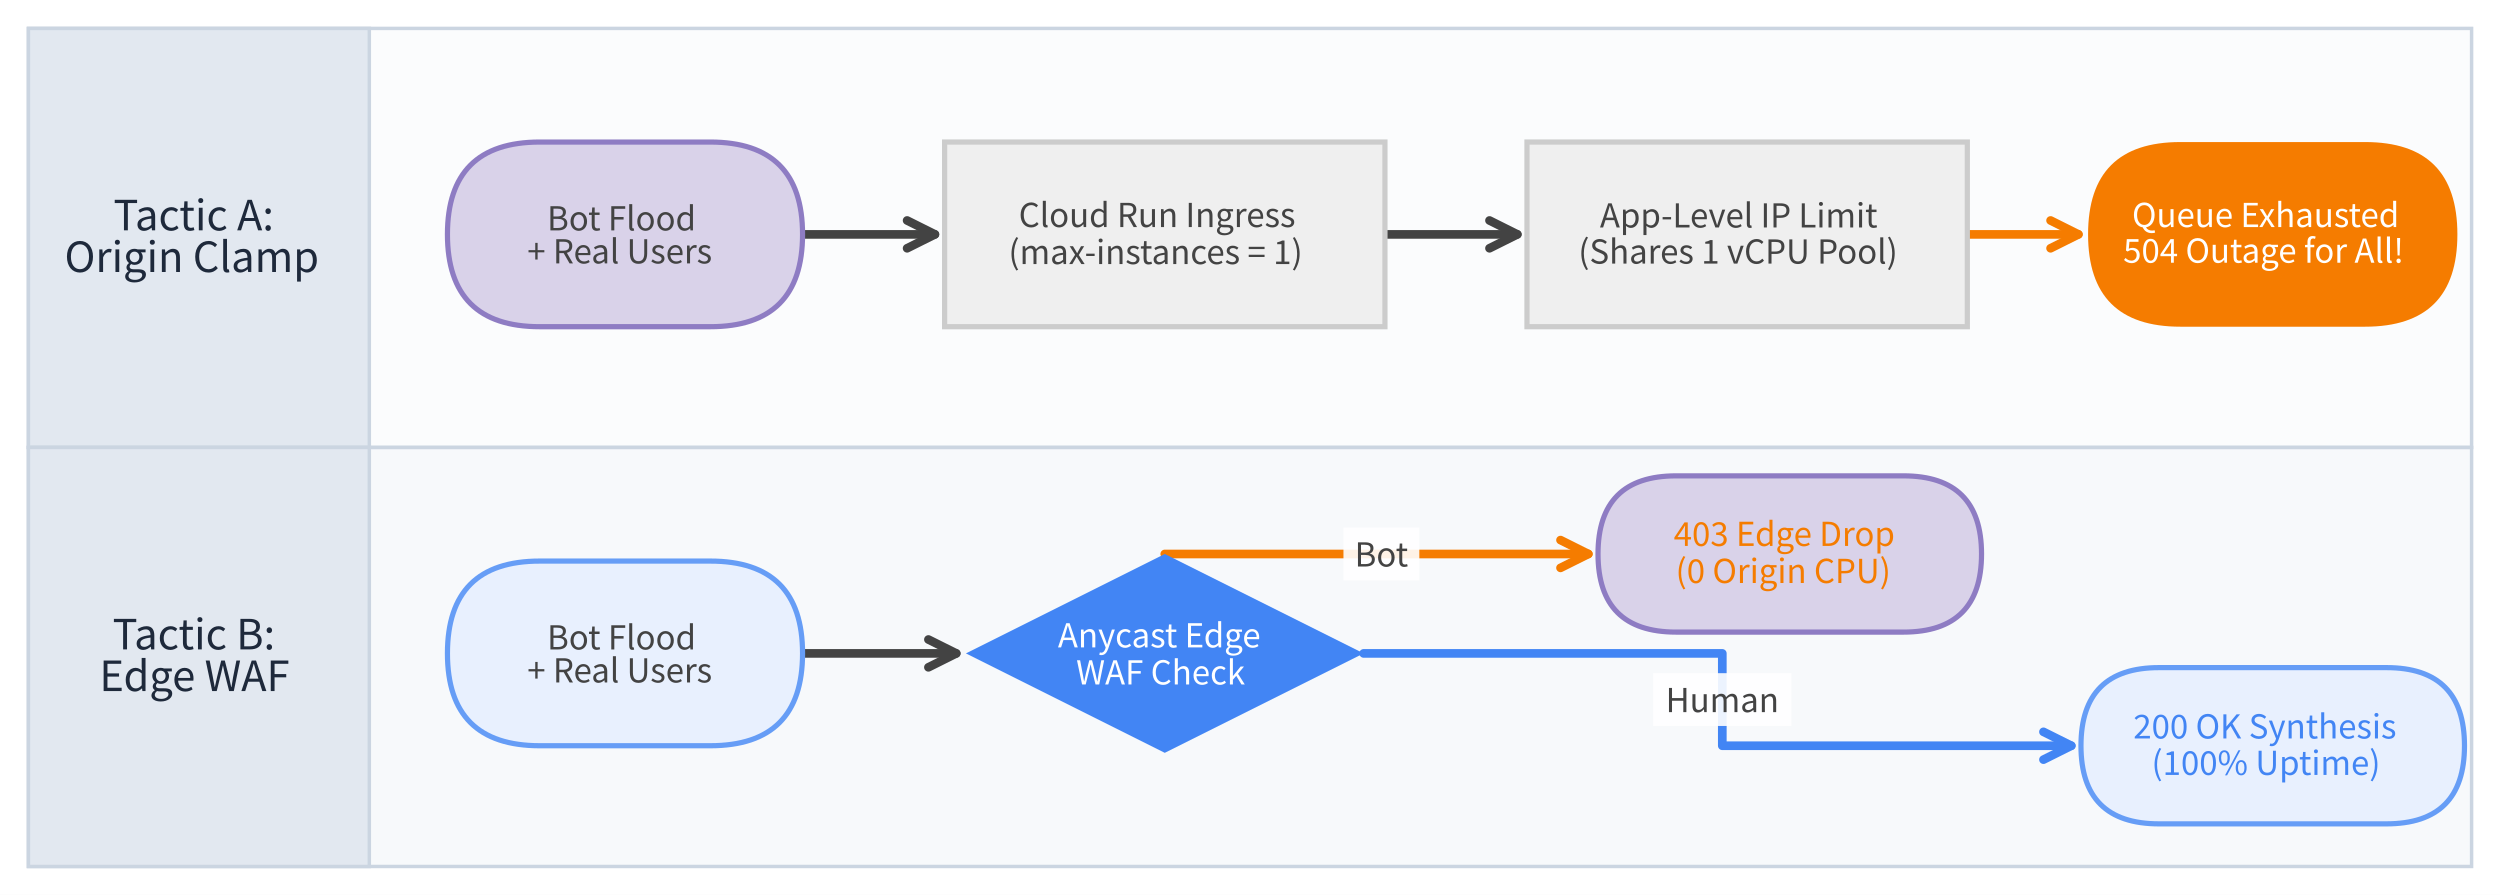
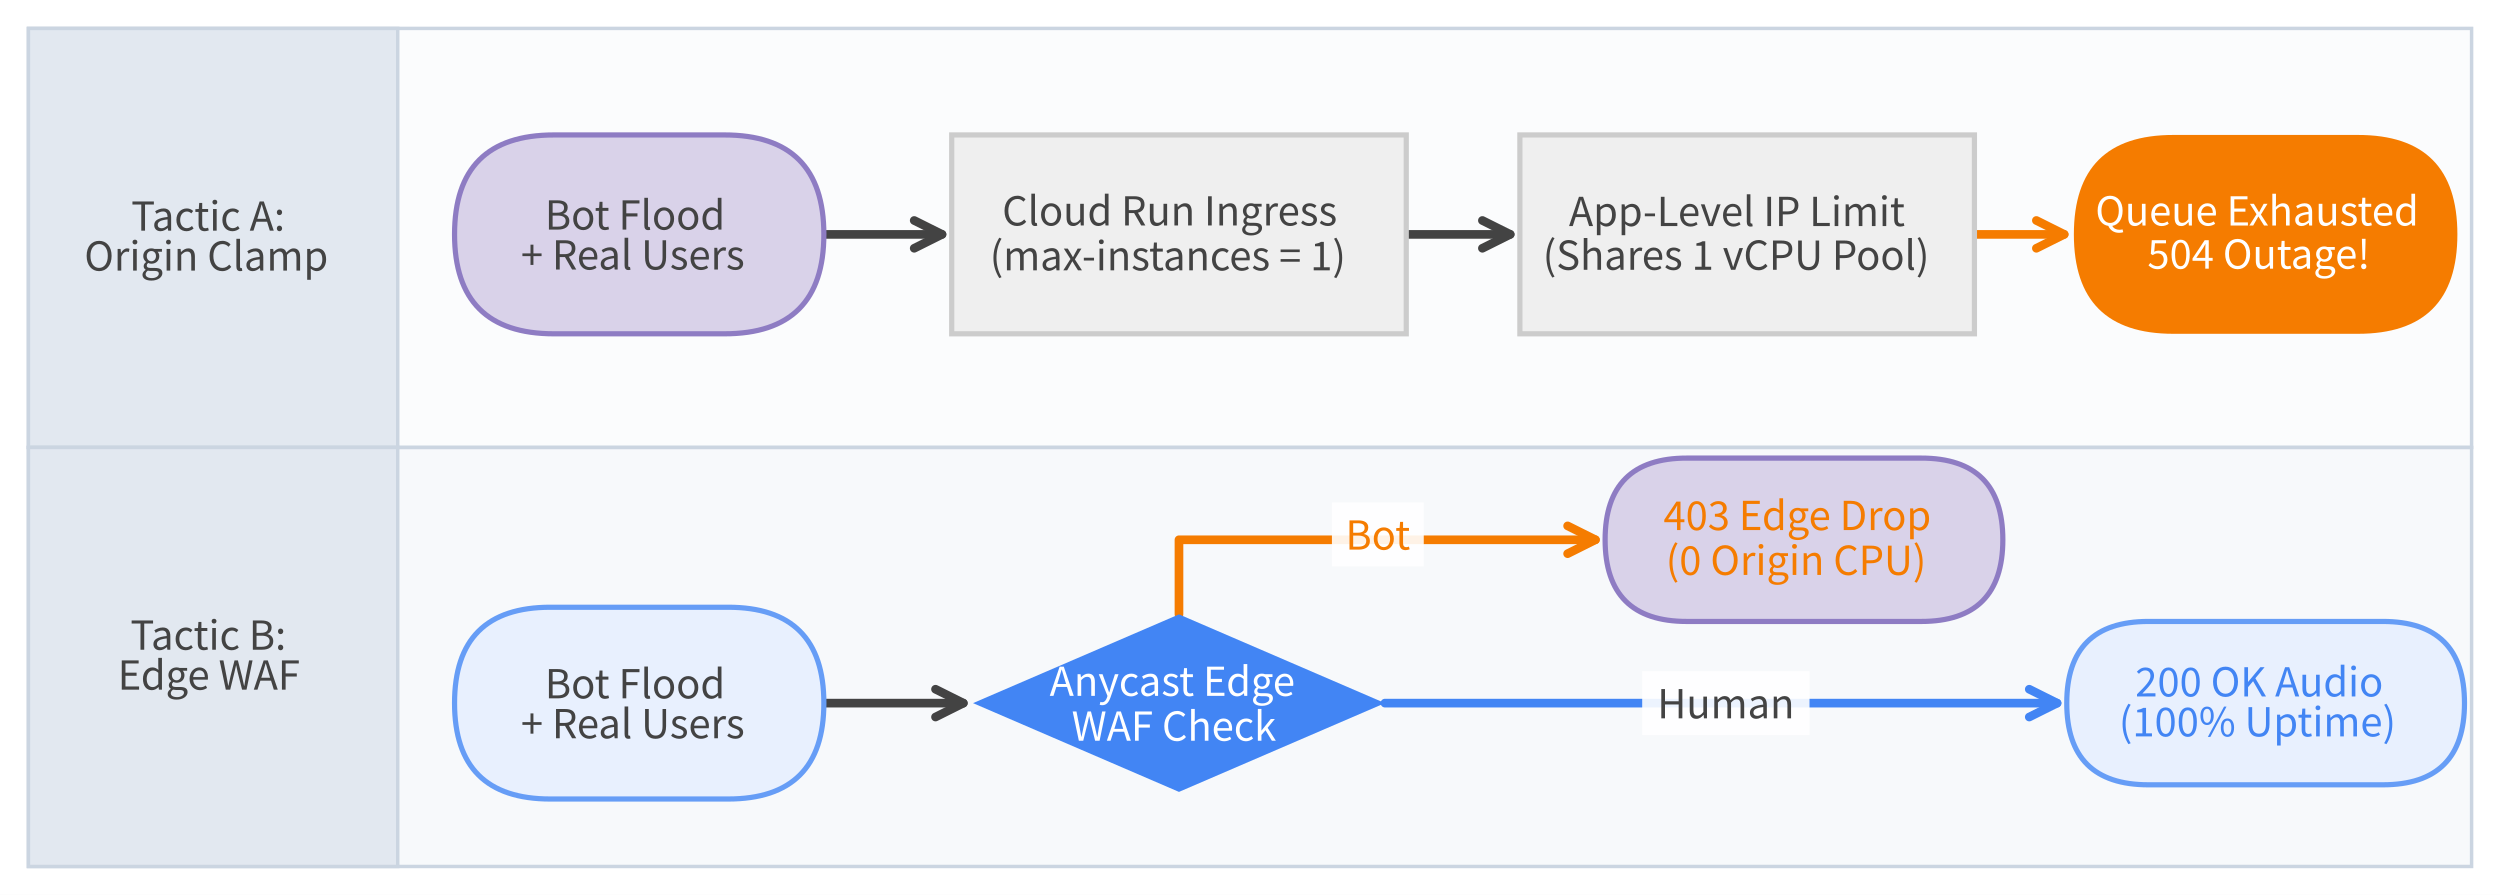
<svg xmlns="http://www.w3.org/2000/svg" width="720pt" height="257.727pt" viewBox="0 0 720 257.727" version="1.1">
  <defs>
    <style type="text/css">*{stroke-linejoin: round; stroke-linecap: butt}</style>
  </defs>
  <g id="figure_1">
    <g id="patch_1">
      <path d="M 0 257.727  L 720 257.727  L 720 0  L 0 0  z " style="fill: #ffffff" />
    </g>
    <g id="axes_1">
      <g id="patch_2">
        <path d="M 8.182 128.864  L 8.182 8.182  L 711.818 8.182  L 711.818 128.864  z " clip-path="url(#p3b2b8627c4)" style="fill: #f8fafc; fill-opacity: 0.5; stroke: #cbd5e1; stroke-linejoin: miter" />
      </g>
      <g id="patch_3">
-         <path d="M 8.182 128.864  L 8.182 8.182  L 106.364 8.182  L 106.364 128.864  z " clip-path="url(#p3b2b8627c4)" style="fill: #e2e8f0; stroke: #cbd5e1; stroke-linejoin: miter" />
+         <path d="M 8.182 128.864  L 8.182 8.182  L 114.545 8.182  L 114.545 128.864  z " clip-path="url(#p3b2b8627c4)" style="fill: #e2e8f0; stroke: #cbd5e1; stroke-linejoin: miter" />
      </g>
      <g id="text_1">
        <g clip-path="url(#p3b2b8627c4)">
-           <text style="font-size: 12px; font-family: 'drawlib-cjk-japanese-noto-sans-bold', 'Noto Sans CJK JP'; fill: #1e293b" transform="translate(32.6671 66.34492)">Tactic A:</text>
+           <text style="font-size: 11.5px; font-family: 'drawlib-cjk-japanese-noto-sans-bold', 'Noto Sans CJK JP'; fill: #434343" transform="translate(37.78325 66.43566)">Tactic A:</text>
        </g>
        <g clip-path="url(#p3b2b8627c4)">
-           <text style="font-size: 12px; font-family: 'drawlib-cjk-japanese-noto-sans-bold', 'Noto Sans CJK JP'; fill: #1e293b" transform="translate(18.57835 78.34492)">Origin Clamp</text>
+           <text style="font-size: 11.5px; font-family: 'drawlib-cjk-japanese-noto-sans-bold', 'Noto Sans CJK JP'; fill: #434343" transform="translate(24.28153 77.93566)">Origin Clamp</text>
        </g>
      </g>
      <g id="patch_4">
        <path d="M 8.182 249.545  L 8.182 128.864  L 711.818 128.864  L 711.818 249.545  z " clip-path="url(#p3b2b8627c4)" style="fill: #f1f5f9; fill-opacity: 0.5; stroke: #cbd5e1; stroke-linejoin: miter" />
      </g>
      <g id="patch_5">
-         <path d="M 8.182 249.545  L 8.182 128.864  L 106.364 128.864  L 106.364 249.545  z " clip-path="url(#p3b2b8627c4)" style="fill: #e2e8f0; stroke: #cbd5e1; stroke-linejoin: miter" />
+         <path d="M 8.182 249.545  L 8.182 128.864  L 114.545 128.864  L 114.545 249.545  z " clip-path="url(#p3b2b8627c4)" style="fill: #e2e8f0; stroke: #cbd5e1; stroke-linejoin: miter" />
      </g>
      <g id="text_2">
        <g clip-path="url(#p3b2b8627c4)">
-           <text style="font-size: 12px; font-family: 'drawlib-cjk-japanese-noto-sans-bold', 'Noto Sans CJK JP'; fill: #1e293b" transform="translate(32.4271 187.0267)">Tactic B:</text>
+           <text style="font-size: 11.5px; font-family: 'drawlib-cjk-japanese-noto-sans-bold', 'Noto Sans CJK JP'; fill: #434343" transform="translate(37.55325 187.1175)">Tactic B:</text>
        </g>
        <g clip-path="url(#p3b2b8627c4)">
-           <text style="font-size: 12px; font-family: 'drawlib-cjk-japanese-noto-sans-bold', 'Noto Sans CJK JP'; fill: #1e293b" transform="translate(28.62929 199.0267)">Edge WAF</text>
+           <text style="font-size: 11.5px; font-family: 'drawlib-cjk-japanese-noto-sans-bold', 'Noto Sans CJK JP'; fill: #434343" transform="translate(33.91367 198.6175)">Edge WAF</text>
        </g>
      </g>
      <g id="patch_6">
-         <path d="M 231.136 67.5  L 269.25 67.5  " clip-path="url(#p3b2b8627c4)" style="fill: none; stroke: #434343; stroke-width: 2.5; stroke-linecap: round" />
-         <path d="M 261.25 63.5  L 269.25 67.5  L 261.25 71.5  " clip-path="url(#p3b2b8627c4)" style="fill: none; stroke: #434343; stroke-width: 2.5; stroke-linecap: round" />
+         <path d="M 237.273 67.5  L 271.296 67.5  " clip-path="url(#p3b2b8627c4)" style="fill: none; stroke: #434343; stroke-width: 2.5; stroke-linecap: round" />
+         <path d="M 263.296 63.5  L 271.296 67.5  L 263.296 71.5  " clip-path="url(#p3b2b8627c4)" style="fill: none; stroke: #434343; stroke-width: 2.5; stroke-linecap: round" />
      </g>
      <g id="patch_7">
-         <path d="M 398.864 67.5  L 436.978 67.5  " clip-path="url(#p3b2b8627c4)" style="fill: none; stroke: #434343; stroke-width: 2.5; stroke-linecap: round" />
-         <path d="M 428.978 63.5  L 436.978 67.5  L 428.978 71.5  " clip-path="url(#p3b2b8627c4)" style="fill: none; stroke: #434343; stroke-width: 2.5; stroke-linecap: round" />
+         <path d="M 405 67.5  L 434.932 67.5  " clip-path="url(#p3b2b8627c4)" style="fill: none; stroke: #434343; stroke-width: 2.5; stroke-linecap: round" />
+         <path d="M 426.932 63.5  L 434.932 67.5  L 426.932 71.5  " clip-path="url(#p3b2b8627c4)" style="fill: none; stroke: #434343; stroke-width: 2.5; stroke-linecap: round" />
      </g>
      <g id="patch_8">
-         <path d="M 566.591 67.5  L 598.569 67.5  " clip-path="url(#p3b2b8627c4)" style="fill: none; stroke: #f57c00; stroke-width: 2.5; stroke-linecap: round" />
-         <path d="M 590.569 63.5  L 598.569 67.5  L 590.569 71.5  " clip-path="url(#p3b2b8627c4)" style="fill: none; stroke: #f57c00; stroke-width: 2.5; stroke-linecap: round" />
+         <path d="M 568.636 67.5  L 594.478 67.5  " clip-path="url(#p3b2b8627c4)" style="fill: none; stroke: #f57c00; stroke-width: 2.5; stroke-linecap: round" />
+         <path d="M 586.478 63.5  L 594.478 67.5  L 586.478 71.5  " clip-path="url(#p3b2b8627c4)" style="fill: none; stroke: #f57c00; stroke-width: 2.5; stroke-linecap: round" />
      </g>
      <g id="patch_9">
-         <path d="M 231.136 188.182  L 275.387 188.182  " clip-path="url(#p3b2b8627c4)" style="fill: none; stroke: #434343; stroke-width: 2.5; stroke-linecap: round" />
-         <path d="M 267.387 184.182  L 275.387 188.182  L 267.387 192.182  " clip-path="url(#p3b2b8627c4)" style="fill: none; stroke: #434343; stroke-width: 2.5; stroke-linecap: round" />
+         <path d="M 237.273 202.5  L 277.432 202.5  " clip-path="url(#p3b2b8627c4)" style="fill: none; stroke: #434343; stroke-width: 2.5; stroke-linecap: round" />
+         <path d="M 269.432 198.5  L 277.432 202.5  L 269.432 206.5  " clip-path="url(#p3b2b8627c4)" style="fill: none; stroke: #434343; stroke-width: 2.5; stroke-linecap: round" />
      </g>
      <g id="patch_10">
-         <path d="M 335.455 159.545  L 457.432 159.545  " clip-path="url(#p3b2b8627c4)" style="fill: none; stroke: #f57c00; stroke-width: 2.5; stroke-linecap: round" />
-         <path d="M 449.432 155.545  L 457.432 159.545  L 449.432 163.545  " clip-path="url(#p3b2b8627c4)" style="fill: none; stroke: #f57c00; stroke-width: 2.5; stroke-linecap: round" />
+         <path d="M 339.545 176.932  L 339.545 155.455  L 459.478 155.455  " clip-path="url(#p3b2b8627c4)" style="fill: none; stroke: #f57c00; stroke-width: 2.5; stroke-linecap: round" />
+         <path d="M 451.478 151.455  L 459.478 155.455  L 451.478 159.455  " clip-path="url(#p3b2b8627c4)" style="fill: none; stroke: #f57c00; stroke-width: 2.5; stroke-linecap: round" />
      </g>
      <g id="text_3">
        <g id="patch_11">
-           <path d="M 386.917 167.145  L 408.765 167.145  L 408.765 151.945  L 386.917 151.945  z " clip-path="url(#p3b2b8627c4)" style="fill: #ffffff; fill-opacity: 0.9" />
+           <path d="M 383.594 163.12  L 410.042 163.12  L 410.042 144.72  L 383.594 144.72  z " clip-path="url(#p3b2b8627c4)" style="fill: #ffffff; fill-opacity: 0.9" />
        </g>
        <g clip-path="url(#p3b2b8627c4)">
-           <text style="font-size: 9.5px; font-family: 'drawlib-cjk-japanese-noto-sans-bold', 'Noto Sans CJK JP'; text-anchor: middle; fill: #434343" x="397.841" y="163.155" transform="rotate(-0 397.8409 163.1555)">Bot</text>
+           <text style="font-size: 11.5px; font-family: 'drawlib-cjk-japanese-noto-sans-bold', 'Noto Sans CJK JP'; text-anchor: middle; fill: #f57c00" x="396.818" y="158.29" transform="rotate(-0 396.8182 158.2905)">Bot</text>
        </g>
      </g>
      <g id="patch_12">
-         <path d="M 392.727 188.182  L 496.023 188.182  L 496.023 214.773  L 596.523 214.773  " clip-path="url(#p3b2b8627c4)" style="fill: none; stroke: #4285f4; stroke-width: 2.5; stroke-linecap: round" />
-         <path d="M 588.523 210.773  L 596.523 214.773  L 588.523 218.773  " clip-path="url(#p3b2b8627c4)" style="fill: none; stroke: #4285f4; stroke-width: 2.5; stroke-linecap: round" />
+         <path d="M 398.864 202.5  L 592.432 202.5  " clip-path="url(#p3b2b8627c4)" style="fill: none; stroke: #4285f4; stroke-width: 2.5; stroke-linecap: round" />
+         <path d="M 584.432 198.5  L 592.432 202.5  L 584.432 206.5  " clip-path="url(#p3b2b8627c4)" style="fill: none; stroke: #4285f4; stroke-width: 2.5; stroke-linecap: round" />
      </g>
      <g id="text_4">
        <g id="patch_13">
-           <path d="M 476.12 209.077  L 515.925 209.077  L 515.925 193.877  L 476.12 193.877  z " clip-path="url(#p3b2b8627c4)" style="fill: #ffffff; fill-opacity: 0.9" />
+           <path d="M 472.953 211.7  L 521.138 211.7  L 521.138 193.3  L 472.953 193.3  z " clip-path="url(#p3b2b8627c4)" style="fill: #ffffff; fill-opacity: 0.9" />
        </g>
        <g clip-path="url(#p3b2b8627c4)">
-           <text style="font-size: 9.5px; font-family: 'drawlib-cjk-japanese-noto-sans-bold', 'Noto Sans CJK JP'; text-anchor: middle; fill: #434343" x="496.023" y="205.087" transform="rotate(-0 496.0227 205.0873)">Human</text>
+           <text style="font-size: 11.5px; font-family: 'drawlib-cjk-japanese-noto-sans-bold', 'Noto Sans CJK JP'; text-anchor: middle; fill: #434343" x="497.045" y="206.87" transform="rotate(-0 497.0455 206.87)">Human</text>
        </g>
      </g>
      <g id="patch_14">
-         <path d="M 180 94.091  L 155.455 94.091  Q 128.864 94.091 128.864 67.5  L 128.864 67.5  Q 128.864 40.909 155.455 40.909  L 204.545 40.909  Q 231.136 40.909 231.136 67.5  L 231.136 67.5  Q 231.136 94.091 204.545 94.091  z " clip-path="url(#p3b2b8627c4)" style="fill: #d9d2e9; stroke: #8e7cc3; stroke-width: 1.5; stroke-linejoin: miter" />
+         <path d="M 184.091 96.136  L 159.545 96.136  Q 130.909 96.136 130.909 67.5  L 130.909 67.5  Q 130.909 38.864 159.545 38.864  L 208.636 38.864  Q 237.273 38.864 237.273 67.5  L 237.273 67.5  Q 237.273 96.136 208.636 96.136  z " clip-path="url(#p3b2b8627c4)" style="fill: #d9d2e9; stroke: #8e7cc3; stroke-width: 1.5; stroke-linejoin: miter" />
      </g>
      <g id="text_5">
        <g clip-path="url(#p3b2b8627c4)">
-           <text style="font-size: 9.5px; font-family: 'drawlib-cjk-japanese-noto-sans-bold', 'Noto Sans CJK JP'; fill: #434343" transform="translate(157.5666 66.36)">Bot Flood</text>
+           <text style="font-size: 11.5px; font-family: 'drawlib-cjk-japanese-noto-sans-bold', 'Noto Sans CJK JP'; fill: #434343" transform="translate(156.9347 66.12)">Bot Flood</text>
        </g>
        <g clip-path="url(#p3b2b8627c4)">
-           <text style="font-size: 9.5px; font-family: 'drawlib-cjk-japanese-noto-sans-bold', 'Noto Sans CJK JP'; fill: #434343" transform="translate(151.8525 75.86)">+ Real Users</text>
+           <text style="font-size: 11.5px; font-family: 'drawlib-cjk-japanese-noto-sans-bold', 'Noto Sans CJK JP'; fill: #434343" transform="translate(150.0177 77.62)">+ Real Users</text>
        </g>
      </g>
      <g id="patch_15">
-         <path d="M 272.045 94.091  L 272.045 40.909  L 398.864 40.909  L 398.864 94.091  z " clip-path="url(#p3b2b8627c4)" style="fill: #efefef; stroke: #cccccc; stroke-width: 1.5; stroke-linejoin: miter" />
+         <path d="M 274.091 96.136  L 274.091 38.864  L 405 38.864  L 405 96.136  z " clip-path="url(#p3b2b8627c4)" style="fill: #efefef; stroke: #cccccc; stroke-width: 1.5; stroke-linejoin: miter" />
      </g>
      <g id="text_6">
        <g clip-path="url(#p3b2b8627c4)">
-           <text style="font-size: 9.5px; font-family: 'drawlib-cjk-japanese-noto-sans-bold', 'Noto Sans CJK JP'; fill: #434343" transform="translate(293.394 65.38625)">Cloud Run Ingress</text>
+           <text style="font-size: 11.5px; font-family: 'drawlib-cjk-japanese-noto-sans-bold', 'Noto Sans CJK JP'; fill: #434343" transform="translate(288.6301 64.94125)">Cloud Run Ingress</text>
        </g>
        <g clip-path="url(#p3b2b8627c4)">
-           <text style="font-size: 9.5px; font-family: 'drawlib-cjk-japanese-noto-sans-bold', 'Noto Sans CJK JP'; fill: #434343" transform="translate(290.4349 76.05445)">(max-instances = 1)</text>
+           <text style="font-size: 11.5px; font-family: 'drawlib-cjk-japanese-noto-sans-bold', 'Noto Sans CJK JP'; fill: #434343" transform="translate(285.048 77.85539)">(max-instances = 1)</text>
        </g>
      </g>
      <g id="patch_16">
-         <path d="M 439.773 94.091  L 439.773 40.909  L 566.591 40.909  L 566.591 94.091  z " clip-path="url(#p3b2b8627c4)" style="fill: #efefef; stroke: #cccccc; stroke-width: 1.5; stroke-linejoin: miter" />
+         <path d="M 437.727 96.136  L 437.727 38.864  L 568.636 38.864  L 568.636 96.136  z " clip-path="url(#p3b2b8627c4)" style="fill: #efefef; stroke: #cccccc; stroke-width: 1.5; stroke-linejoin: miter" />
      </g>
      <g id="text_7">
        <g clip-path="url(#p3b2b8627c4)">
-           <text style="font-size: 9.5px; font-family: 'drawlib-cjk-japanese-noto-sans-bold', 'Noto Sans CJK JP'; fill: #434343" transform="translate(460.774 65.5191)">App-Level IP Limit</text>
+           <text style="font-size: 11.5px; font-family: 'drawlib-cjk-japanese-noto-sans-bold', 'Noto Sans CJK JP'; fill: #434343" transform="translate(451.846 65.10207)">App-Level IP Limit</text>
        </g>
        <g clip-path="url(#p3b2b8627c4)">
-           <text style="font-size: 9.5px; font-family: 'drawlib-cjk-japanese-noto-sans-bold', 'Noto Sans CJK JP'; fill: #434343" transform="translate(454.553 75.9216)">(Shares 1 vCPU Pool)</text>
+           <text style="font-size: 11.5px; font-family: 'drawlib-cjk-japanese-noto-sans-bold', 'Noto Sans CJK JP'; fill: #434343" transform="translate(444.3153 77.69457)">(Shares 1 vCPU Pool)</text>
        </g>
      </g>
      <g id="patch_17">
-         <path d="M 654.545 94.091  L 627.955 94.091  Q 601.364 94.091 601.364 67.5  L 601.364 67.5  Q 601.364 40.909 627.955 40.909  L 681.136 40.909  Q 707.727 40.909 707.727 67.5  L 707.727 67.5  Q 707.727 94.091 681.136 94.091  z " clip-path="url(#p3b2b8627c4)" style="fill: #f57c00" />
+         <path d="M 652.5 96.136  L 625.909 96.136  Q 597.273 96.136 597.273 67.5  L 597.273 67.5  Q 597.273 38.864 625.909 38.864  L 679.091 38.864  Q 707.727 38.864 707.727 67.5  L 707.727 67.5  Q 707.727 96.136 679.091 96.136  z " clip-path="url(#p3b2b8627c4)" style="fill: #f57c00" />
      </g>
      <g id="text_8">
        <g clip-path="url(#p3b2b8627c4)">
-           <text style="font-size: 9.5px; font-family: 'drawlib-cjk-japanese-noto-sans-bold', 'Noto Sans CJK JP'; fill: #ffffff" transform="translate(614.0235 65.39145)">Queue Exhausted</text>
+           <text style="font-size: 11.5px; font-family: 'drawlib-cjk-japanese-noto-sans-bold', 'Noto Sans CJK JP'; fill: #ffffff" transform="translate(603.4471 64.94754)">Queue Exhausted</text>
        </g>
        <g clip-path="url(#p3b2b8627c4)">
-           <text style="font-size: 9.5px; font-family: 'drawlib-cjk-japanese-noto-sans-bold', 'Noto Sans CJK JP'; fill: #ffffff" transform="translate(611.4689 75.66035)">504 Outage for All!</text>
+           <text style="font-size: 11.5px; font-family: 'drawlib-cjk-japanese-noto-sans-bold', 'Noto Sans CJK JP'; fill: #ffffff" transform="translate(618.4492 77.37832)">504 Outage!</text>
        </g>
      </g>
      <g id="patch_18">
-         <path d="M 180 214.773  L 155.455 214.773  Q 128.864 214.773 128.864 188.182  L 128.864 188.182  Q 128.864 161.591 155.455 161.591  L 204.545 161.591  Q 231.136 161.591 231.136 188.182  L 231.136 188.182  Q 231.136 214.773 204.545 214.773  z " clip-path="url(#p3b2b8627c4)" style="fill: #e8f0fe; stroke: #669df6; stroke-width: 1.5; stroke-linejoin: miter" />
+         <path d="M 184.091 230.114  L 158.523 230.114  Q 130.909 230.114 130.909 202.5  L 130.909 202.5  Q 130.909 174.886 158.523 174.886  L 209.659 174.886  Q 237.273 174.886 237.273 202.5  L 237.273 202.5  Q 237.273 230.114 209.659 230.114  z " clip-path="url(#p3b2b8627c4)" style="fill: #e8f0fe; stroke: #669df6; stroke-width: 1.5; stroke-linejoin: miter" />
      </g>
      <g id="text_9">
        <g clip-path="url(#p3b2b8627c4)">
-           <text style="font-size: 9.5px; font-family: 'drawlib-cjk-japanese-noto-sans-bold', 'Noto Sans CJK JP'; fill: #434343" transform="translate(157.5666 187.0418)">Bot Flood</text>
+           <text style="font-size: 11.5px; font-family: 'drawlib-cjk-japanese-noto-sans-bold', 'Noto Sans CJK JP'; fill: #434343" transform="translate(156.9347 201.12)">Bot Flood</text>
        </g>
        <g clip-path="url(#p3b2b8627c4)">
-           <text style="font-size: 9.5px; font-family: 'drawlib-cjk-japanese-noto-sans-bold', 'Noto Sans CJK JP'; fill: #434343" transform="translate(151.8525 196.5418)">+ Real Users</text>
+           <text style="font-size: 11.5px; font-family: 'drawlib-cjk-japanese-noto-sans-bold', 'Noto Sans CJK JP'; fill: #434343" transform="translate(150.0177 212.62)">+ Real Users</text>
        </g>
      </g>
      <g id="patch_19">
-         <path d="M 278.182 188.182  L 335.455 159.545  L 392.727 188.182  L 335.455 216.818  z " clip-path="url(#p3b2b8627c4)" style="fill: #4285f4" />
+         <path d="M 280.227 202.5  L 339.545 176.932  L 398.864 202.5  L 339.545 228.068  z " clip-path="url(#p3b2b8627c4)" style="fill: #4285f4" />
      </g>
      <g id="text_10">
        <g clip-path="url(#p3b2b8627c4)">
-           <text style="font-size: 9.5px; font-family: 'drawlib-cjk-japanese-noto-sans-bold', 'Noto Sans CJK JP'; fill: #ffffff" transform="translate(304.6753 186.4577)">Anycast Edge</text>
+           <text style="font-size: 11.5px; font-family: 'drawlib-cjk-japanese-noto-sans-bold', 'Noto Sans CJK JP'; fill: #ffffff" transform="translate(302.2864 200.4129)">Anycast Edge</text>
        </g>
        <g clip-path="url(#p3b2b8627c4)">
-           <text style="font-size: 9.5px; font-family: 'drawlib-cjk-japanese-noto-sans-bold', 'Noto Sans CJK JP'; fill: #ffffff" transform="translate(309.9188 197.1259)">WAF Check</text>
+           <text style="font-size: 11.5px; font-family: 'drawlib-cjk-japanese-noto-sans-bold', 'Noto Sans CJK JP'; fill: #ffffff" transform="translate(308.6338 213.3271)">WAF Check</text>
        </g>
      </g>
      <g id="patch_20">
-         <path d="M 515.455 182.045  L 482.727 182.045  Q 460.227 182.045 460.227 159.545  L 460.227 159.545  Q 460.227 137.045 482.727 137.045  L 548.182 137.045  Q 570.682 137.045 570.682 159.545  L 570.682 159.545  Q 570.682 182.045 548.182 182.045  z " clip-path="url(#p3b2b8627c4)" style="fill: #d9d2e9; stroke: #8e7cc3; stroke-width: 1.5; stroke-linejoin: miter" />
+         <path d="M 519.545 178.977  L 485.795 178.977  Q 462.273 178.977 462.273 155.455  L 462.273 155.455  Q 462.273 131.932 485.795 131.932  L 553.295 131.932  Q 576.818 131.932 576.818 155.455  L 576.818 155.455  Q 576.818 178.977 553.295 178.977  z " clip-path="url(#p3b2b8627c4)" style="fill: #d9d2e9; stroke: #8e7cc3; stroke-width: 1.5; stroke-linejoin: miter" />
      </g>
      <g id="text_11">
        <g clip-path="url(#p3b2b8627c4)">
-           <text style="font-size: 9.5px; font-family: 'drawlib-cjk-japanese-noto-sans-bold', 'Noto Sans CJK JP'; fill: #f57c00" transform="translate(482.0242 157.2373)">403 Edge Drop</text>
+           <text style="font-size: 11.5px; font-family: 'drawlib-cjk-japanese-noto-sans-bold', 'Noto Sans CJK JP'; fill: #f57c00" transform="translate(479.0771 152.6604)">403 Edge Drop</text>
        </g>
        <g clip-path="url(#p3b2b8627c4)">
-           <text style="font-size: 9.5px; font-family: 'drawlib-cjk-japanese-noto-sans-bold', 'Noto Sans CJK JP'; fill: #f57c00" transform="translate(482.5704 167.9055)">(0 Origin CPU)</text>
+           <text style="font-size: 11.5px; font-family: 'drawlib-cjk-japanese-noto-sans-bold', 'Noto Sans CJK JP'; fill: #f57c00" transform="translate(479.7384 165.5745)">(0 Origin CPU)</text>
        </g>
      </g>
      <g id="patch_21">
-         <path d="M 654.545 237.273  L 621.818 237.273  Q 599.318 237.273 599.318 214.773  L 599.318 214.773  Q 599.318 192.273 621.818 192.273  L 687.273 192.273  Q 709.773 192.273 709.773 214.773  L 709.773 214.773  Q 709.773 237.273 687.273 237.273  z " clip-path="url(#p3b2b8627c4)" style="fill: #e8f0fe; stroke: #669df6; stroke-width: 1.5; stroke-linejoin: miter" />
+         <path d="M 652.5 226.023  L 618.75 226.023  Q 595.227 226.023 595.227 202.5  L 595.227 202.5  Q 595.227 178.977 618.75 178.977  L 686.25 178.977  Q 709.773 178.977 709.773 202.5  L 709.773 202.5  Q 709.773 226.023 686.25 226.023  z " clip-path="url(#p3b2b8627c4)" style="fill: #e8f0fe; stroke: #669df6; stroke-width: 1.5; stroke-linejoin: miter" />
      </g>
      <g id="text_12">
        <g clip-path="url(#p3b2b8627c4)">
-           <text style="font-size: 9.5px; font-family: 'drawlib-cjk-japanese-noto-sans-bold', 'Noto Sans CJK JP'; fill: #4285f4" transform="translate(614.3842 212.6872)">200 OK Synthesis</text>
+           <text style="font-size: 11.5px; font-family: 'drawlib-cjk-japanese-noto-sans-bold', 'Noto Sans CJK JP'; fill: #4285f4" transform="translate(614.9579 200.5737)">200 OK Audio</text>
        </g>
        <g clip-path="url(#p3b2b8627c4)">
-           <text style="font-size: 9.5px; font-family: 'drawlib-cjk-japanese-noto-sans-bold', 'Noto Sans CJK JP'; fill: #4285f4" transform="translate(619.633 223.1758)">(100% Uptime)</text>
+           <text style="font-size: 11.5px; font-family: 'drawlib-cjk-japanese-noto-sans-bold', 'Noto Sans CJK JP'; fill: #4285f4" transform="translate(610.2375 212.0737)">(100% Uptime)</text>
        </g>
      </g>
    </g>
  </g>
  <defs>
    <clipPath id="p3b2b8627c4">
      <rect x="0" y="0" width="720" height="257.727" />
    </clipPath>
  </defs>
</svg>
